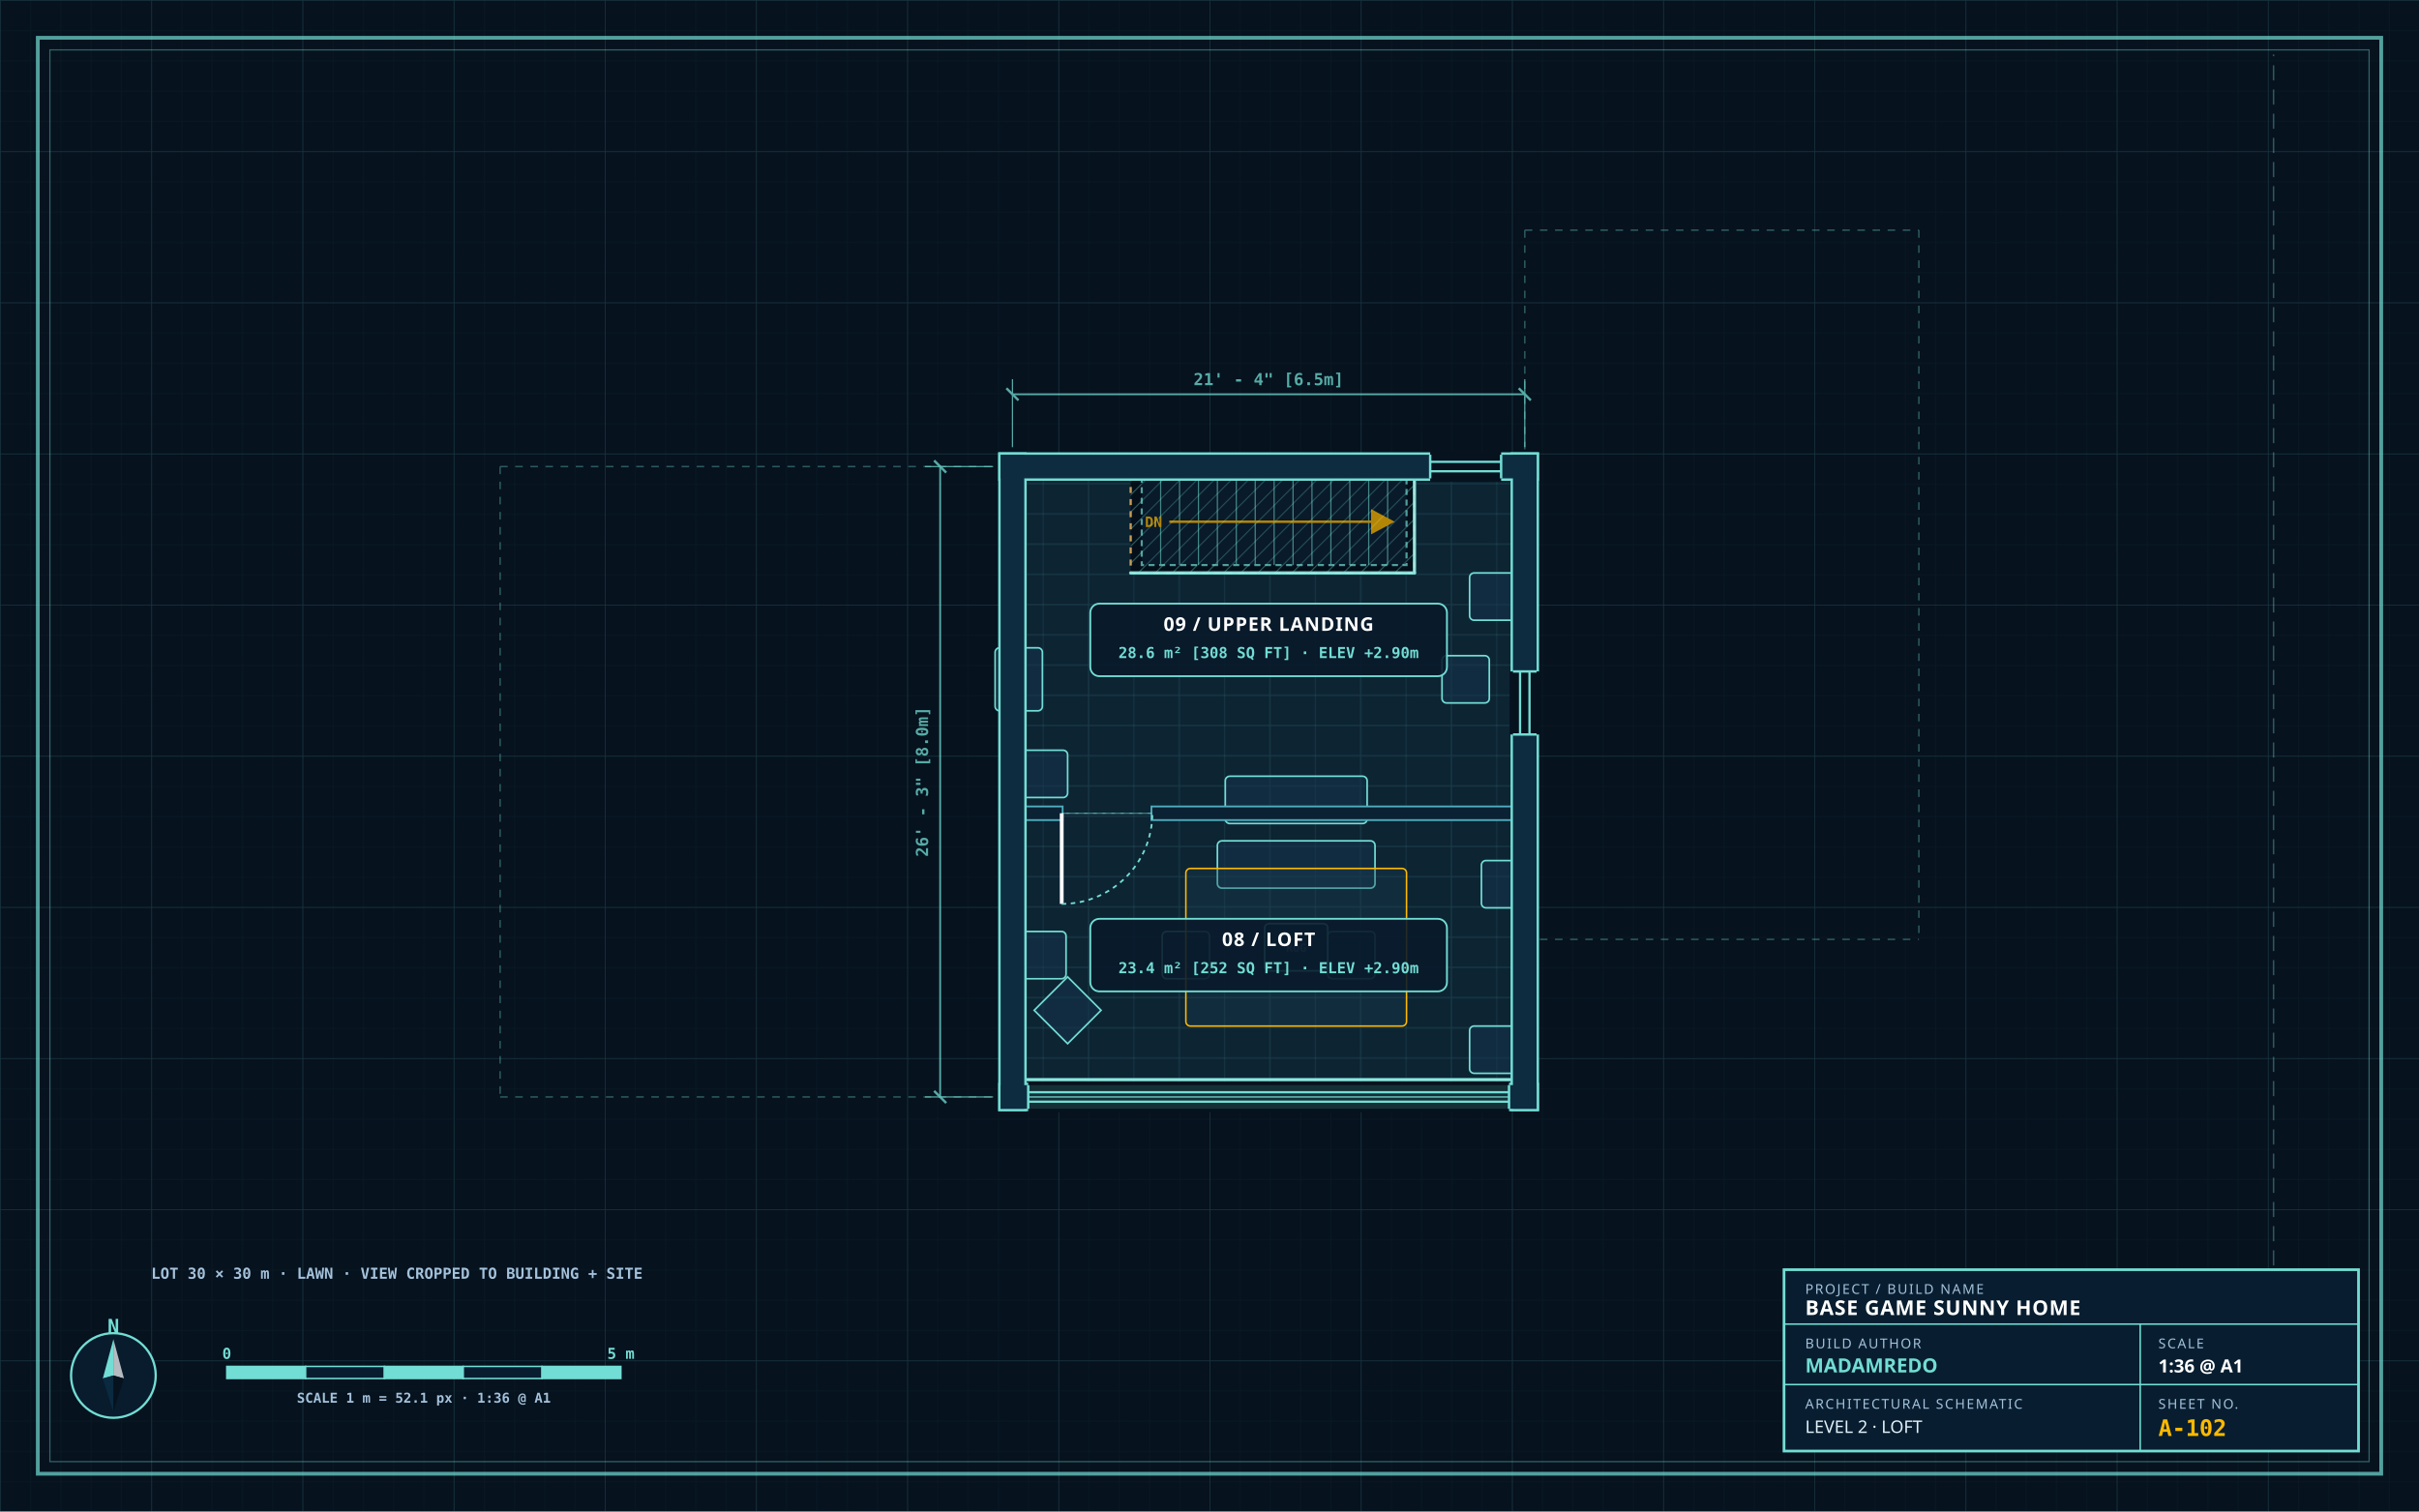
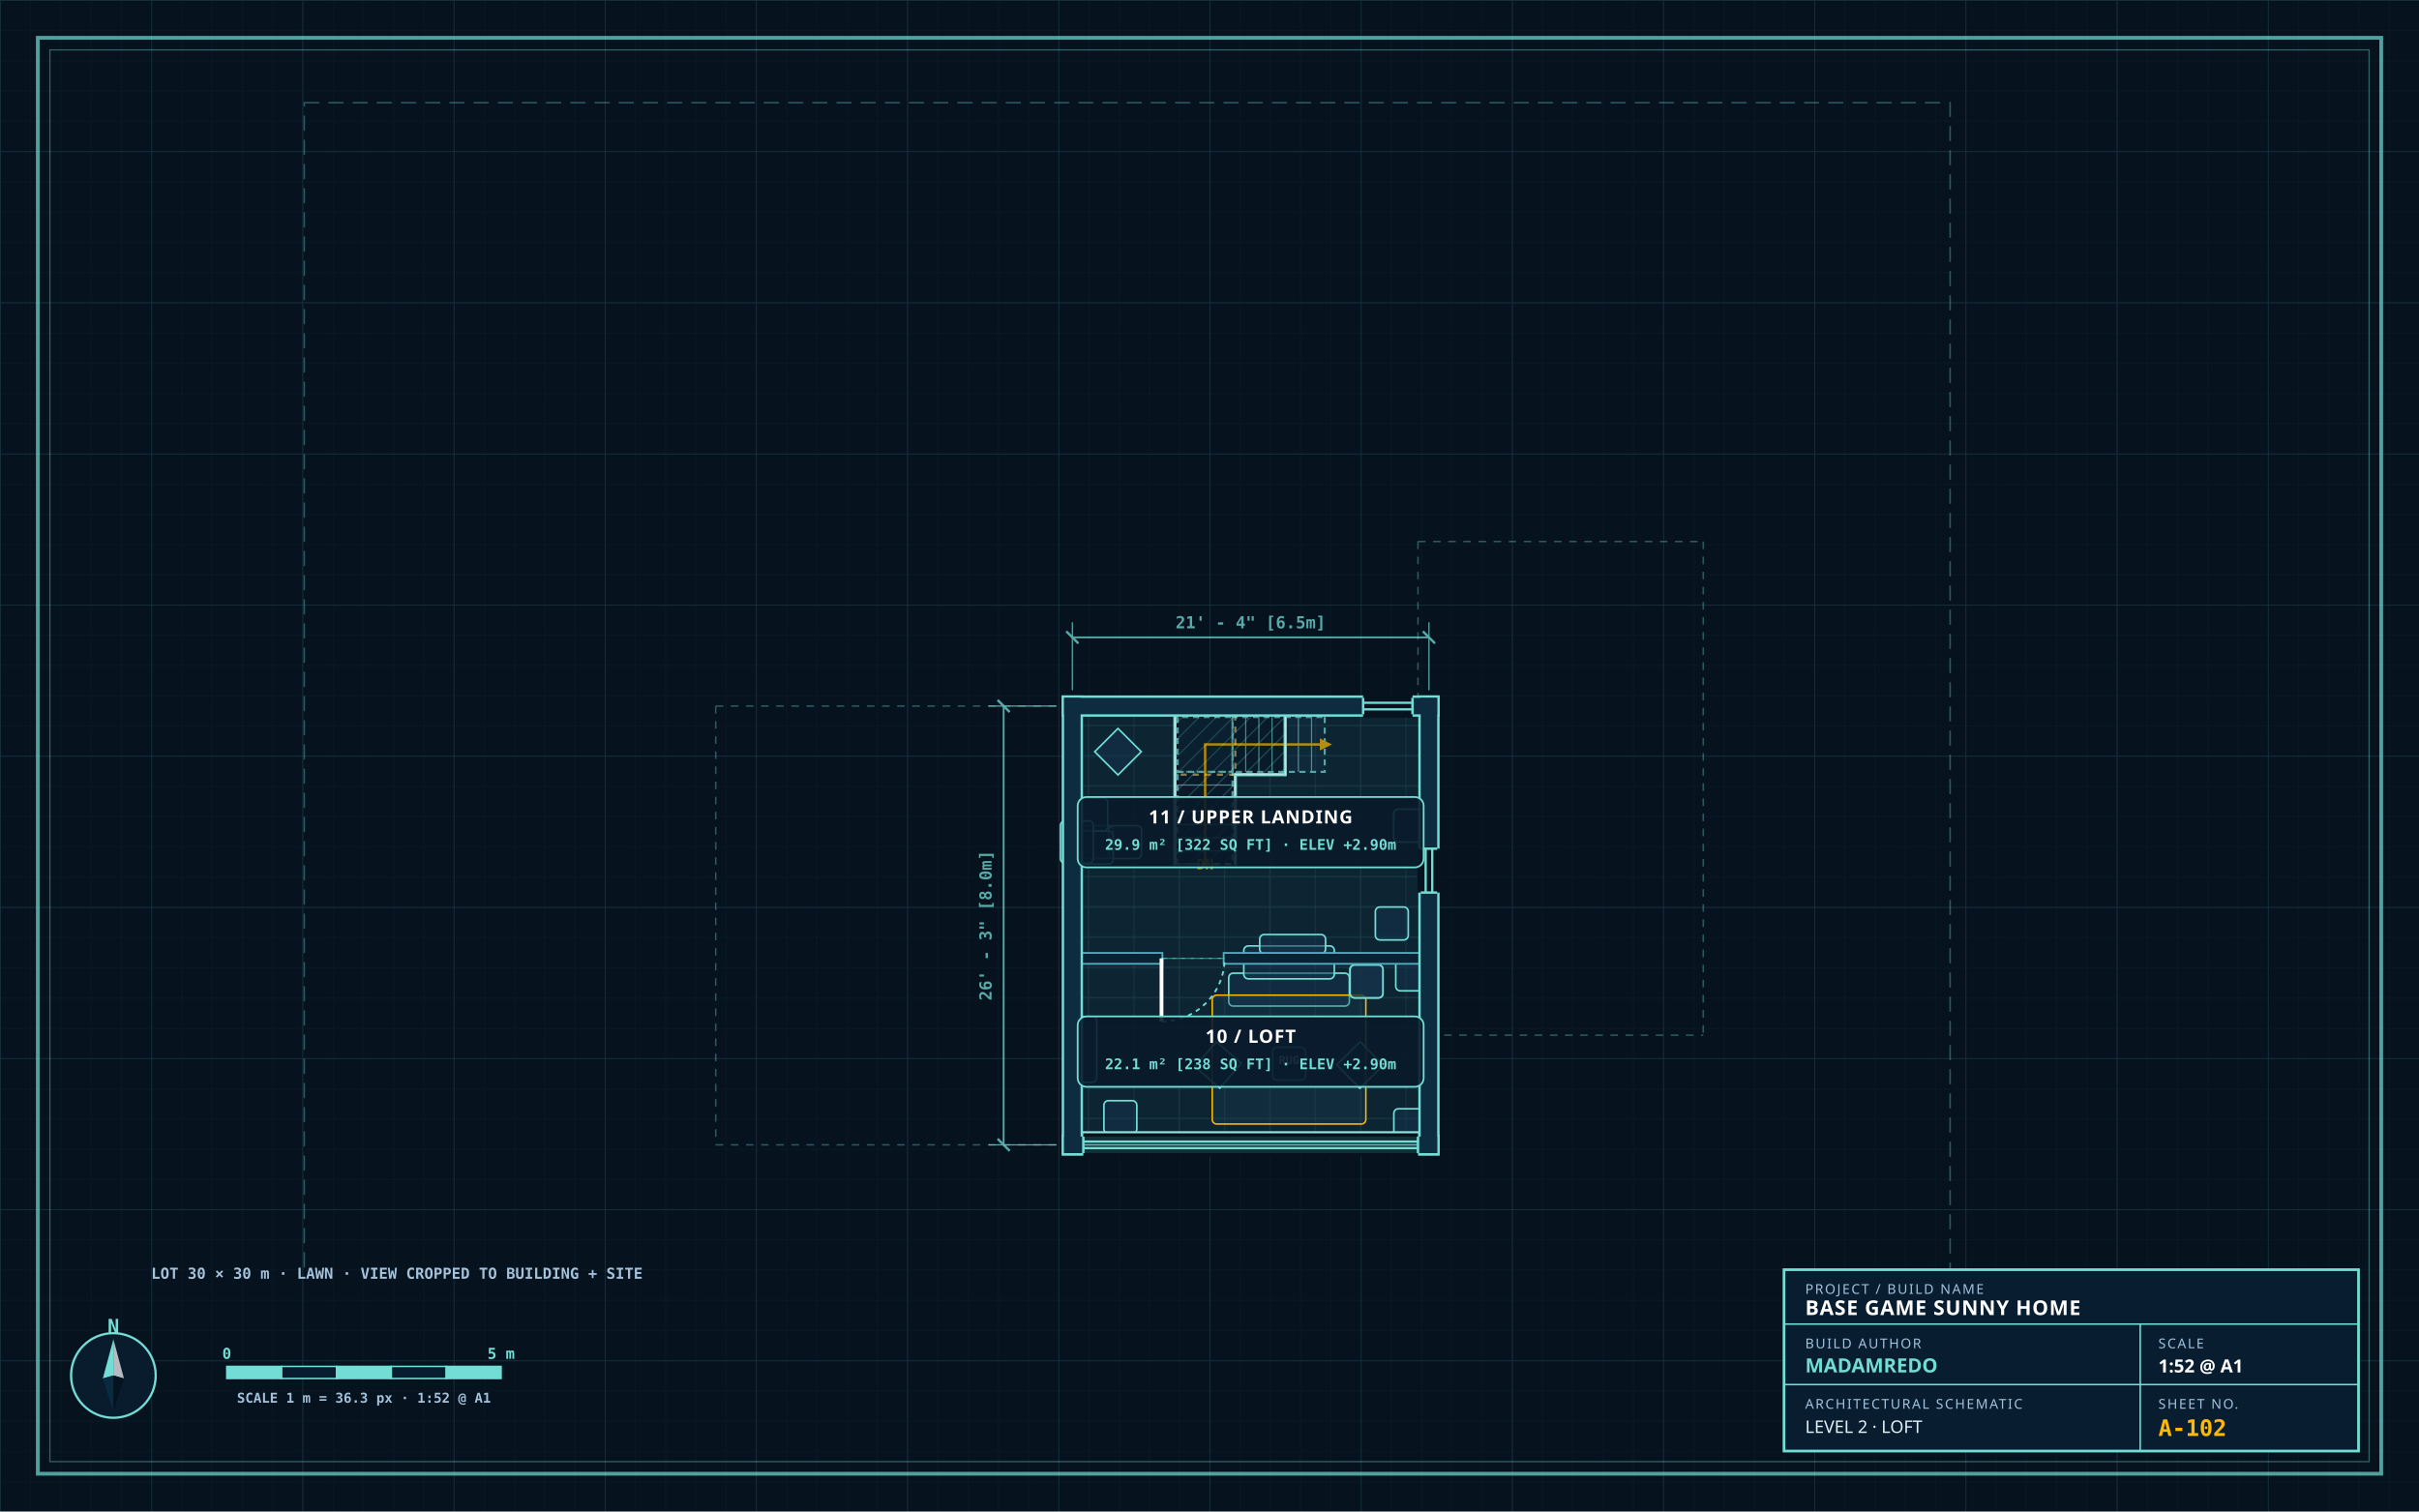
<svg xmlns="http://www.w3.org/2000/svg" viewBox="0 0 1600 1000" width="100%" height="100%" class="cad-floorplan-svg">
  <defs>
    <pattern id="cadGridSmall" width="20" height="20" patternUnits="userSpaceOnUse">
      <path d="M 20 0 L 0 0 0 20" fill="none" stroke="rgba(114, 221, 212, 0.05)" stroke-width="0.75" />
    </pattern>
    <pattern id="cadGridLarge" width="100" height="100" patternUnits="userSpaceOnUse">
      <rect width="100" height="100" fill="url(#cadGridSmall)" />
      <path d="M 100 0 L 0 0 0 100" fill="none" stroke="rgba(114, 221, 212, 0.12)" stroke-width="1.2" />
    </pattern>
    <pattern id="wallHatch" width="8" height="8" patternTransform="rotate(45 0 0)" patternUnits="userSpaceOnUse">
      <line x1="0" y1="0" x2="0" y2="8" stroke="rgba(114, 221, 212, 0.35)" stroke-width="1.5" />
    </pattern>
    <pattern id="woodParquet" width="60" height="20" patternUnits="userSpaceOnUse">
      <rect width="60" height="20" fill="#0d2433" stroke="rgba(114, 221, 212, 0.12)" stroke-width="0.8" />
      <line x1="30" y1="0" x2="30" y2="20" stroke="rgba(114, 221, 212, 0.08)" stroke-width="0.8" />
    </pattern>
    <pattern id="stoneTile" width="30" height="30" patternUnits="userSpaceOnUse">
      <rect width="30" height="30" fill="#0a1e2c" stroke="rgba(255, 255, 255, 0.09)" stroke-width="0.8" />
    </pattern>
    <pattern id="deckBoards" width="12" height="60" patternUnits="userSpaceOnUse">
      <rect width="12" height="60" fill="#0f2a2c" stroke="rgba(200, 157, 85, 0.22)" stroke-width="0.8" />
    </pattern>
    <linearGradient id="poolWater" x1="0%" y1="0%" x2="100%" y2="100%">
      <stop offset="0%" stop-color="#0077b6" stop-opacity="0.85" />
      <stop offset="50%" stop-color="#0096c7" stop-opacity="0.9" />
      <stop offset="100%" stop-color="#00b4d8" stop-opacity="0.95" />
    </linearGradient>
    <pattern id="turfPattern" width="40" height="40" patternUnits="userSpaceOnUse">
      <rect width="40" height="40" fill="#133827" />
      <rect x="0" y="0" width="40" height="20" fill="#194833" opacity="0.6" />
    </pattern>
    <filter id="blueprintGlow" x="-10%" y="-10%" width="120%" height="120%">
      <feDropShadow dx="0" dy="0" stdDeviation="3" flood-color="#72ddd4" flood-opacity="0.4" />
    </filter>
    <clipPath id="planClip">
      <rect x="88.0" y="36.0" width="1424.0" height="806.0" />
    </clipPath>
  </defs>
  <rect width="1600" height="1000" fill="#06121e" />
  <rect width="1600" height="1000" fill="url(#cadGridLarge)" />
  <rect x="25" y="25" width="1550" height="950" fill="none" stroke="#72ddd4" stroke-width="2.5" opacity="0.7" />
  <rect x="33" y="33" width="1534" height="934" fill="none" stroke="#72ddd4" stroke-width="0.8" opacity="0.4" />
-   <rect class="lot" clip-path="url(#planClip)" x="-60.2" y="-264.8" width="1564" height="1564" fill="none" stroke="#72ddd4" stroke-width="1" stroke-dasharray="10,6" opacity="0.35" />
+   <rect class="lot" clip-path="url(#planClip)" x="201.25" y="67.96" width="1088.63" height="1088.63" fill="none" stroke="#72ddd4" stroke-width="1" stroke-dasharray="10,6" opacity="0.35" />
  <text x="100" y="846" fill="#a4c2db" font-family="'Space Grotesk', monospace" font-size="10" font-weight="600" text-anchor="start">LOT 30 × 30 m · LAWN  ·  VIEW CROPPED TO BUILDING + SITE</text>
  <g class="level-below" opacity="0.35">
-     <line x1="1008.53" y1="621.47" x2="1269.2" y2="621.47" stroke="#72ddd4" stroke-width="1" stroke-dasharray="5,5" />
-     <line x1="330.8" y1="725.73" x2="1008.53" y2="725.73" stroke="#72ddd4" stroke-width="1" stroke-dasharray="5,5" />
-     <line x1="1008.53" y1="152.27" x2="1269.2" y2="152.27" stroke="#72ddd4" stroke-width="1" stroke-dasharray="5,5" />
-     <line x1="330.8" y1="308.67" x2="1008.53" y2="308.67" stroke="#72ddd4" stroke-width="1" stroke-dasharray="5,5" />
-     <line x1="1008.53" y1="621.47" x2="1008.53" y2="725.73" stroke="#72ddd4" stroke-width="1" stroke-dasharray="5,5" />
-     <line x1="1269.2" y1="152.27" x2="1269.2" y2="621.47" stroke="#72ddd4" stroke-width="1" stroke-dasharray="5,5" />
-     <line x1="330.8" y1="308.67" x2="330.8" y2="725.73" stroke="#72ddd4" stroke-width="1" stroke-dasharray="5,5" />
-     <line x1="1008.53" y1="152.27" x2="1008.53" y2="308.67" stroke="#72ddd4" stroke-width="1" stroke-dasharray="5,5" />
+     <line x1="945.15" y1="684.85" x2="1126.59" y2="684.85" stroke="#72ddd4" stroke-width="1" stroke-dasharray="5,5" />
+     <line x1="473.41" y1="757.42" x2="945.15" y2="757.42" stroke="#72ddd4" stroke-width="1" stroke-dasharray="5,5" />
+     <line x1="937.89" y1="358.26" x2="1126.59" y2="358.26" stroke="#72ddd4" stroke-width="1" stroke-dasharray="5,5" />
+     <line x1="473.41" y1="467.12" x2="937.89" y2="467.12" stroke="#72ddd4" stroke-width="1" stroke-dasharray="5,5" />
+     <line x1="945.15" y1="684.85" x2="945.15" y2="757.42" stroke="#72ddd4" stroke-width="1" stroke-dasharray="5,5" />
+     <line x1="1126.59" y1="358.26" x2="1126.59" y2="684.85" stroke="#72ddd4" stroke-width="1" stroke-dasharray="5,5" />
+     <line x1="473.41" y1="467.12" x2="473.41" y2="757.42" stroke="#72ddd4" stroke-width="1" stroke-dasharray="5,5" />
+     <line x1="937.89" y1="358.26" x2="937.89" y2="467.12" stroke="#72ddd4" stroke-width="1" stroke-dasharray="5,5" />
  </g>
  <g class="floor">
-     <rect x="669.67" y="308.67" width="338.87" height="417.07" fill="url(#woodParquet)" />
+     <rect x="709.28" y="467.12" width="235.87" height="290.3" fill="url(#woodParquet)" />
+   </g>
+   <g class="room-floors">
+     <rect class="room-floor room-floor-white-oak" x="709.28" y="634.05" width="235.87" height="123.38" fill="url(#woodParquet)" />
+     <rect class="room-floor room-floor-white-oak" x="709.28" y="467.12" width="235.87" height="166.92" fill="url(#woodParquet)" />
  </g>
  <g class="void">
-     <rect x="747.87" y="311.27" width="187.68" height="67.77" fill="#040f1a" />
-     <rect x="747.87" y="311.27" width="187.68" height="67.77" fill="url(#wallHatch)" stroke="#c89d55" stroke-dasharray="4,4" stroke-width="1.5" />
+     <rect x="815.24" y="472.57" width="34.84" height="39.92" fill="#040f1a" />
+     <rect x="815.24" y="472.57" width="34.84" height="39.92" fill="url(#wallHatch)" stroke="#c89d55" stroke-dasharray="4,4" stroke-width="1.5" />
+   </g>
+   <g class="void">
+     <rect x="777.14" y="510.67" width="39.92" height="60.96" fill="#040f1a" />
+     <rect x="777.14" y="510.67" width="39.92" height="60.96" fill="url(#wallHatch)" stroke="#c89d55" stroke-dasharray="4,4" stroke-width="1.5" />
+   </g>
+   <g class="void">
+     <rect x="777.14" y="472.57" width="39.92" height="39.92" fill="#040f1a" />
+     <rect x="777.14" y="472.57" width="39.92" height="39.92" fill="url(#wallHatch)" stroke="#c89d55" stroke-dasharray="4,4" stroke-width="1.5" />
  </g>
  <g class="rooms">
-     <rect x="669.67" y="538.05" width="338.87" height="187.68" fill="none" stroke="#72ddd4" stroke-width="0.6" stroke-dasharray="2,4" opacity="0.35" />
-     <rect x="669.67" y="308.67" width="338.87" height="229.39" fill="none" stroke="#72ddd4" stroke-width="0.6" stroke-dasharray="2,4" opacity="0.35" />
+     <rect x="709.28" y="634.05" width="235.87" height="123.38" fill="none" stroke="#72ddd4" stroke-width="0.6" stroke-dasharray="2,4" opacity="0.35" />
+     <rect x="709.28" y="467.12" width="235.87" height="166.92" fill="none" stroke="#72ddd4" stroke-width="0.6" stroke-dasharray="2,4" opacity="0.35" />
  </g>
  <g class="furniture">
-     <g class="item item-ceiling-light">
-       <rect class="item" x="768.72" y="616.25" width="31.28" height="31.28" rx="3" fill="rgba(20, 52, 77, 0.55)" stroke="#72ddd4" stroke-width="1.1" />
-     </g>
-     <g class="item item-ceiling-light">
-       <rect class="item" x="878.2" y="616.25" width="31.28" height="31.28" rx="3" fill="rgba(20, 52, 77, 0.55)" stroke="#72ddd4" stroke-width="1.1" />
+     <g class="item item-tuxedo-sofa">
+       <rect class="item" x="812.7" y="643.84" width="79.83" height="21.77" rx="3" fill="rgba(20, 52, 77, 0.55)" stroke="#72ddd4" stroke-width="1.1" />
+     </g>
+     <g class="item item-round-coffee-table">
+       <rect class="item" x="841.73" y="692.83" width="21.77" height="21.77" rx="3" fill="rgba(20, 52, 77, 0.55)" stroke="#72ddd4" stroke-width="1.1" />
+     </g>
+     <g class="item item-area-rug">
+       <rect class="item" x="801.81" y="658.36" width="101.61" height="85.28" rx="3" fill="rgba(27, 61, 82, 0.35)" stroke="#ffb900" stroke-width="1.0" />
+       <text x="852.62" y="704" fill="#a4c2db" font-family="'Space Grotesk', monospace" font-size="7.5" font-weight="700" text-anchor="middle">RUG</text>
+     </g>
+     <g class="item item-slipper-chair">
+       <polygon class="item" points="790.34,705.69 804.6,689.23 821.05,703.49 806.8,719.95" fill="rgba(20, 52, 77, 0.55)" stroke="#72ddd4" stroke-width="1.1" />
+     </g>
+     <g class="item item-slipper-chair">
+       <polygon class="item" points="899.71,689.23 914.97,704.76 899.44,720.02 884.18,704.49" fill="rgba(20, 52, 77, 0.55)" stroke="#72ddd4" stroke-width="1.1" />
+     </g>
+     <g class="item item-side-table">
+       <rect class="item" x="892.9" y="638.4" width="21.77" height="21.77" rx="3" fill="rgba(20, 52, 77, 0.55)" stroke="#72ddd4" stroke-width="1.1" />
+     </g>
+     <g class="item item-tripod-table-lamp">
+       <rect class="item" x="893.01" y="638.4" width="21.77" height="21.77" rx="3" fill="rgba(20, 52, 77, 0.55)" stroke="#72ddd4" stroke-width="1.1" />
+     </g>
+     <g class="item item-gallery-wall">
+       <rect class="item" x="822.68" y="625.81" width="59.87" height="21.77" rx="3" fill="rgba(20, 52, 77, 0.55)" stroke="#72ddd4" stroke-width="1.1" />
+     </g>
+     <g class="item item-bookshelf">
+       <rect class="item" x="712.73" y="672.51" width="12.7" height="43.55" rx="3" fill="rgba(20, 52, 77, 0.55)" stroke="#72ddd4" stroke-width="1.1" />
+     </g>
+     <g class="item item-arc-floor-lamp">
+       <rect class="item" x="730.15" y="728.18" width="21.77" height="21.77" rx="3" fill="rgba(20, 52, 77, 0.55)" stroke="#72ddd4" stroke-width="1.1" />
+     </g>
+     <g class="item item-plant-stand">
+       <rect class="item" x="923.2" y="633.76" width="21.77" height="21.77" rx="3" fill="rgba(20, 52, 77, 0.55)" stroke="#72ddd4" stroke-width="1.1" />
+     </g>
+     <g class="item item-rubber-plant">
+       <rect class="item" x="921.93" y="733.55" width="21.77" height="21.77" rx="3" fill="rgba(20, 52, 77, 0.55)" stroke="#72ddd4" stroke-width="1.1" />
+     </g>
+     <g class="item item-standing-desk">
+       <rect class="item" x="714.54" y="546.23" width="21.77" height="21.77" rx="3" fill="rgba(20, 52, 77, 0.55)" stroke="#72ddd4" stroke-width="1.1" />
+     </g>
+     <g class="item item-bentwood-chair">
+       <rect class="item" x="733.27" y="546.23" width="21.77" height="21.77" rx="3" fill="rgba(20, 52, 77, 0.55)" stroke="#72ddd4" stroke-width="1.1" />
+     </g>
+     <g class="item item-tripod-table-lamp">
+       <rect class="item" x="710.91" y="528.01" width="21.77" height="21.77" rx="3" fill="rgba(20, 52, 77, 0.55)" stroke="#72ddd4" stroke-width="1.1" />
+     </g>
+     <g class="item item-terrarium">
+       <rect class="item" x="714.54" y="549.86" width="21.77" height="21.77" rx="3" fill="rgba(20, 52, 77, 0.55)" stroke="#72ddd4" stroke-width="1.1" />
+     </g>
+     <g class="item item-wall-art">
+       <rect class="item" x="701.41" y="543.15" width="21.77" height="27.94" rx="3" fill="rgba(20, 52, 77, 0.55)" stroke="#72ddd4" stroke-width="1.1" />
    </g>
    <g class="item item-ladder-shelf">
-       <rect class="item" x="979.86" y="569.33" width="31.28" height="31.28" rx="3" fill="rgba(20, 52, 77, 0.55)" stroke="#72ddd4" stroke-width="1.1" />
-     </g>
-     <g class="item item-loveseat">
-       <rect class="item" x="805.21" y="556.3" width="104.27" height="31.28" rx="3" fill="rgba(20, 52, 77, 0.55)" stroke="#72ddd4" stroke-width="1.1" />
-     </g>
-     <g class="item item-area-rug">
-       <rect class="item" x="784.36" y="574.55" width="145.97" height="104.27" rx="3" fill="rgba(27, 61, 82, 0.35)" stroke="#ffb900" stroke-width="1.0" />
-       <text x="857.35" y="629.68" fill="#a4c2db" font-family="'Space Grotesk', monospace" font-size="7.5" font-weight="700" text-anchor="middle">RUG</text>
-     </g>
-     <g class="item item-side-table">
-       <rect class="item" x="836.49" y="611.04" width="41.71" height="31.28" rx="3" fill="rgba(20, 52, 77, 0.55)" stroke="#72ddd4" stroke-width="1.1" />
-     </g>
-     <g class="item item-wingback-armchair">
-       <polygon class="item" points="706.16,690.5 684.04,668.39 706.16,646.27 728.28,668.39" fill="rgba(20, 52, 77, 0.55)" stroke="#72ddd4" stroke-width="1.1" />
-     </g>
-     <g class="item item-floor-lamp">
-       <rect class="item" x="673.84" y="616.25" width="31.28" height="31.28" rx="3" fill="rgba(20, 52, 77, 0.55)" stroke="#72ddd4" stroke-width="1.1" />
-     </g>
-     <g class="item item-pampas-vase">
-       <rect class="item" x="972.04" y="678.81" width="31.28" height="31.28" rx="3" fill="rgba(20, 52, 77, 0.55)" stroke="#72ddd4" stroke-width="1.1" />
-     </g>
-     <g class="item item-low-bookshelf">
-       <rect class="item" x="810.43" y="513.55" width="93.84" height="31.28" rx="3" fill="rgba(20, 52, 77, 0.55)" stroke="#72ddd4" stroke-width="1.1" />
-     </g>
-     <g class="item item-chaise-lounge">
-       <rect class="item" x="953.79" y="433.79" width="31.28" height="31.28" rx="3" fill="rgba(20, 52, 77, 0.55)" stroke="#72ddd4" stroke-width="1.1" />
-     </g>
-     <g class="item item-floor-lamp">
-       <rect class="item" x="972.04" y="379.05" width="31.28" height="31.28" rx="3" fill="rgba(20, 52, 77, 0.55)" stroke="#72ddd4" stroke-width="1.1" />
-     </g>
-     <g class="item item-wall-art">
-       <rect class="item" x="658.2" y="428.57" width="31.28" height="41.71" rx="3" fill="rgba(20, 52, 77, 0.55)" stroke="#72ddd4" stroke-width="1.1" />
-     </g>
-     <g class="item item-snake-plant">
-       <rect class="item" x="674.88" y="496.35" width="31.28" height="31.28" rx="3" fill="rgba(20, 52, 77, 0.55)" stroke="#72ddd4" stroke-width="1.1" />
-     </g>
-   </g>
-   <g class="stairs stairs-timber stairs-dn" opacity="0.7">
-     <polygon points="930.33,316.49 930.33,373.83 755.17,373.83 755.17,316.49" fill="rgba(20, 52, 77, 0.45)" stroke="#72ddd4" stroke-width="1.4" stroke-dasharray="4,3" />
-     <line x1="917.82" y1="316.49" x2="917.82" y2="373.83" stroke="#72ddd4" stroke-width="0.8" opacity="0.8" />
-     <line x1="905.31" y1="316.49" x2="905.31" y2="373.83" stroke="#72ddd4" stroke-width="0.8" opacity="0.8" />
-     <line x1="892.8" y1="316.49" x2="892.8" y2="373.83" stroke="#72ddd4" stroke-width="0.8" opacity="0.8" />
-     <line x1="880.29" y1="316.49" x2="880.29" y2="373.83" stroke="#72ddd4" stroke-width="0.8" opacity="0.8" />
-     <line x1="867.77" y1="316.49" x2="867.77" y2="373.83" stroke="#72ddd4" stroke-width="0.8" opacity="0.8" />
-     <line x1="855.26" y1="316.49" x2="855.26" y2="373.83" stroke="#72ddd4" stroke-width="0.8" opacity="0.8" />
-     <line x1="842.75" y1="316.49" x2="842.75" y2="373.83" stroke="#72ddd4" stroke-width="0.8" opacity="0.8" />
-     <line x1="830.24" y1="316.49" x2="830.24" y2="373.83" stroke="#72ddd4" stroke-width="0.8" opacity="0.8" />
-     <line x1="817.73" y1="316.49" x2="817.73" y2="373.83" stroke="#72ddd4" stroke-width="0.8" opacity="0.8" />
-     <line x1="805.21" y1="316.49" x2="805.21" y2="373.83" stroke="#72ddd4" stroke-width="0.8" opacity="0.8" />
-     <line x1="792.7" y1="316.49" x2="792.7" y2="373.83" stroke="#72ddd4" stroke-width="0.8" opacity="0.8" />
-     <line x1="780.19" y1="316.49" x2="780.19" y2="373.83" stroke="#72ddd4" stroke-width="0.8" opacity="0.8" />
-     <line x1="767.68" y1="316.49" x2="767.68" y2="373.83" stroke="#72ddd4" stroke-width="0.8" opacity="0.8" />
-     <line x1="773.41" y1="345.16" x2="906.87" y2="345.16" stroke="#ffb900" stroke-width="1.6" />
-     <polygon points="922.51,345.16 906.87,336.82 906.87,353.5" fill="#ffb900" />
-     <text x="762.99" y="348.66" fill="#ffb900" font-family="'Space Grotesk', monospace" font-size="9.5" font-weight="800" text-anchor="middle">DN</text>
-   </g>
-   <line x1="747.87" y1="379.05" x2="935.55" y2="379.05" stroke="#72ddd4" stroke-width="2.2" stroke-linecap="round" opacity="0.95" />
-   <line x1="747.87" y1="379.05" x2="935.55" y2="379.05" stroke="#ffffff" stroke-width="0.6" stroke-linecap="round" opacity="0.6" />
-   <line x1="935.55" y1="379.05" x2="935.55" y2="311.27" stroke="#72ddd4" stroke-width="2.2" stroke-linecap="round" opacity="0.95" />
-   <line x1="935.55" y1="379.05" x2="935.55" y2="311.27" stroke="#ffffff" stroke-width="0.6" stroke-linecap="round" opacity="0.6" />
-   <line x1="677.49" y1="714.26" x2="1000.71" y2="714.26" stroke="#72ddd4" stroke-width="2.2" stroke-linecap="round" opacity="0.95" />
-   <line x1="677.49" y1="714.26" x2="1000.71" y2="714.26" stroke="#ffffff" stroke-width="0.6" stroke-linecap="round" opacity="0.6" />
+       <rect class="item" x="921.82" y="535.34" width="21.77" height="21.77" rx="3" fill="rgba(20, 52, 77, 0.55)" stroke="#72ddd4" stroke-width="1.1" />
+     </g>
+     <g class="item item-lounge-chair">
+       <polygon class="item" points="724.08,497.31 739.47,481.92 754.87,497.31 739.47,512.71" fill="rgba(20, 52, 77, 0.55)" stroke="#72ddd4" stroke-width="1.1" />
+     </g>
+     <g class="item item-bookshelf">
+       <rect class="item" x="833.2" y="618.26" width="43.55" height="12.7" rx="3" fill="rgba(20, 52, 77, 0.55)" stroke="#72ddd4" stroke-width="1.1" />
+     </g>
+     <g class="item item-ficus-tree">
+       <rect class="item" x="909.7" y="600.08" width="21.77" height="21.77" rx="3" fill="rgba(20, 52, 77, 0.55)" stroke="#72ddd4" stroke-width="1.1" />
+     </g>
+   </g>
+   <g class="stairs stairs-L stairs-dn stairs-L" opacity="0.7">
+     <polygon class="stair-landing" points="815.24,474.38 815.24,510.67 778.95,510.67 778.95,474.38" fill="rgba(20, 52, 77, 0.6)" stroke="#72ddd4" stroke-width="1.4" stroke-dasharray="4,3" />
+     <polygon points="876.2,474.38 876.2,510.67 815.24,510.67 815.24,474.38" fill="rgba(20, 52, 77, 0.45)" stroke="#72ddd4" stroke-width="1.4" stroke-dasharray="4,3" />
+     <line x1="867.5" y1="474.38" x2="867.5" y2="510.67" stroke="#72ddd4" stroke-width="0.8" opacity="0.8" />
+     <line x1="858.79" y1="474.38" x2="858.79" y2="510.67" stroke="#72ddd4" stroke-width="0.8" opacity="0.8" />
+     <line x1="850.08" y1="474.38" x2="850.08" y2="510.67" stroke="#72ddd4" stroke-width="0.8" opacity="0.8" />
+     <line x1="841.37" y1="474.38" x2="841.37" y2="510.67" stroke="#72ddd4" stroke-width="0.8" opacity="0.8" />
+     <line x1="832.66" y1="474.38" x2="832.66" y2="510.67" stroke="#72ddd4" stroke-width="0.8" opacity="0.8" />
+     <line x1="823.95" y1="474.38" x2="823.95" y2="510.67" stroke="#72ddd4" stroke-width="0.8" opacity="0.8" />
+     <polygon points="778.95,510.67 815.24,510.67 815.24,571.63 778.95,571.63" fill="rgba(20, 52, 77, 0.45)" stroke="#72ddd4" stroke-width="1.4" stroke-dasharray="4,3" />
+     <line x1="778.95" y1="519.38" x2="815.24" y2="519.38" stroke="#72ddd4" stroke-width="0.8" opacity="0.8" />
+     <line x1="778.95" y1="528.09" x2="815.24" y2="528.09" stroke="#72ddd4" stroke-width="0.8" opacity="0.8" />
+     <line x1="778.95" y1="536.8" x2="815.24" y2="536.8" stroke="#72ddd4" stroke-width="0.8" opacity="0.8" />
+     <line x1="778.95" y1="545.5" x2="815.24" y2="545.5" stroke="#72ddd4" stroke-width="0.8" opacity="0.8" />
+     <line x1="778.95" y1="554.21" x2="815.24" y2="554.21" stroke="#72ddd4" stroke-width="0.8" opacity="0.8" />
+     <line x1="778.95" y1="562.92" x2="815.24" y2="562.92" stroke="#72ddd4" stroke-width="0.8" opacity="0.8" />
+     <polyline points="797.1,571.63 797.1,510.67 797.1,492.52 815.24,492.52 876.2,492.52" fill="none" stroke="#ffb900" stroke-width="1.6" />
+     <polygon points="881,492.52 873,488.52 873,496.52" fill="#ffb900" />
+     <text x="797.1" y="575.13" fill="#ffb900" font-family="'Space Grotesk', monospace" font-size="9.5" font-weight="800" text-anchor="middle">DN</text>
+   </g>
+   <line x1="714.72" y1="749.44" x2="939.71" y2="749.44" stroke="#72ddd4" stroke-width="2.2" stroke-linecap="round" opacity="0.95" />
+   <line x1="714.72" y1="749.44" x2="939.71" y2="749.44" stroke="#ffffff" stroke-width="0.6" stroke-linecap="round" opacity="0.6" />
+   <line x1="777.14" y1="472.57" x2="777.14" y2="571.63" stroke="#72ddd4" stroke-width="2.2" stroke-linecap="round" opacity="0.95" />
+   <line x1="777.14" y1="472.57" x2="777.14" y2="571.63" stroke="#ffffff" stroke-width="0.6" stroke-linecap="round" opacity="0.6" />
+   <line x1="817.06" y1="571.63" x2="817.06" y2="512.48" stroke="#72ddd4" stroke-width="2.2" stroke-linecap="round" opacity="0.95" />
+   <line x1="817.06" y1="571.63" x2="817.06" y2="512.48" stroke="#ffffff" stroke-width="0.6" stroke-linecap="round" opacity="0.6" />
+   <line x1="817.06" y1="512.48" x2="850.08" y2="512.48" stroke="#72ddd4" stroke-width="2.2" stroke-linecap="round" opacity="0.95" />
+   <line x1="817.06" y1="512.48" x2="850.08" y2="512.48" stroke="#ffffff" stroke-width="0.6" stroke-linecap="round" opacity="0.6" />
+   <line x1="850.08" y1="512.48" x2="850.08" y2="472.57" stroke="#72ddd4" stroke-width="2.2" stroke-linecap="round" opacity="0.95" />
+   <line x1="850.08" y1="512.48" x2="850.08" y2="472.57" stroke="#ffffff" stroke-width="0.6" stroke-linecap="round" opacity="0.6" />
  <g class="walls-int">
-     <line x1="669.67" y1="538.05" x2="698.34" y2="538.05" stroke="#4facbe" stroke-width="10.22" stroke-linecap="square" />
-     <line x1="766.11" y1="538.05" x2="1008.53" y2="538.05" stroke="#4facbe" stroke-width="10.22" stroke-linecap="square" />
-     <line x1="669.67" y1="538.05" x2="698.34" y2="538.05" stroke="#0a2233" stroke-width="7.82" stroke-linecap="square" />
-     <line x1="766.11" y1="538.05" x2="1008.53" y2="538.05" stroke="#0a2233" stroke-width="7.82" stroke-linecap="square" />
-   </g>
-   <line x1="702.25" y1="538.05" x2="762.2" y2="538.05" stroke="#72ddd4" stroke-width="0.8" opacity="0.5" />
-   <line x1="702.25" y1="538.05" x2="702.25" y2="598.01" stroke="#ffffff" stroke-width="2.5" />
-   <path d="M 702.25 598.01 A 59.95 59.95 0 0 0 762.2 538.05" fill="none" stroke="#72ddd4" stroke-dasharray="3,3" stroke-width="1.2" />
+     <line x1="709.28" y1="634.05" x2="765.25" y2="634.05" stroke="#4facbe" stroke-width="8.4" stroke-linecap="square" />
+     <line x1="812.98" y1="634.05" x2="945.15" y2="634.05" stroke="#4facbe" stroke-width="8.4" stroke-linecap="square" />
+     <line x1="709.28" y1="634.05" x2="765.25" y2="634.05" stroke="#0a2233" stroke-width="6" stroke-linecap="square" />
+     <line x1="812.98" y1="634.05" x2="945.15" y2="634.05" stroke="#0a2233" stroke-width="6" stroke-linecap="square" />
+   </g>
+   <line x1="768.25" y1="634.05" x2="809.98" y2="634.05" stroke="#72ddd4" stroke-width="0.8" opacity="0.5" />
+   <line x1="768.25" y1="634.05" x2="768.25" y2="675.78" stroke="#ffffff" stroke-width="2.5" />
+   <path d="M 768.25 675.78 A 41.73 41.73 0 0 0 809.98 634.05" fill="none" stroke="#72ddd4" stroke-dasharray="3,3" stroke-width="1.2" />
  <g class="walls-ext">
-     <line x1="669.67" y1="725.73" x2="1008.53" y2="725.73" stroke="#72ddd4" stroke-width="18.84" stroke-linecap="square" />
-     <line x1="669.67" y1="308.67" x2="1008.53" y2="308.67" stroke="#72ddd4" stroke-width="18.84" stroke-linecap="square" />
-     <line x1="1008.53" y1="308.67" x2="1008.53" y2="725.73" stroke="#72ddd4" stroke-width="18.84" stroke-linecap="square" />
-     <line x1="669.67" y1="308.67" x2="669.67" y2="725.73" stroke="#72ddd4" stroke-width="18.84" stroke-linecap="square" />
-     <line x1="669.67" y1="725.73" x2="1008.53" y2="725.73" stroke="#0e2c40" stroke-width="15.64" stroke-linecap="square" />
-     <line x1="669.67" y1="308.67" x2="1008.53" y2="308.67" stroke="#0e2c40" stroke-width="15.64" stroke-linecap="square" />
-     <line x1="1008.53" y1="308.67" x2="1008.53" y2="725.73" stroke="#0e2c40" stroke-width="15.64" stroke-linecap="square" />
-     <line x1="669.67" y1="308.67" x2="669.67" y2="725.73" stroke="#0e2c40" stroke-width="15.64" stroke-linecap="square" />
+     <line x1="709.28" y1="757.42" x2="945.15" y2="757.42" stroke="#72ddd4" stroke-width="14.09" stroke-linecap="square" />
+     <line x1="709.28" y1="467.12" x2="945.15" y2="467.12" stroke="#72ddd4" stroke-width="14.09" stroke-linecap="square" />
+     <line x1="945.15" y1="467.12" x2="945.15" y2="757.42" stroke="#72ddd4" stroke-width="14.09" stroke-linecap="square" />
+     <line x1="709.28" y1="467.12" x2="709.28" y2="757.42" stroke="#72ddd4" stroke-width="14.09" stroke-linecap="square" />
+     <line x1="709.28" y1="757.42" x2="945.15" y2="757.42" stroke="#0e2c40" stroke-width="10.89" stroke-linecap="square" />
+     <line x1="709.28" y1="467.12" x2="945.15" y2="467.12" stroke="#0e2c40" stroke-width="10.89" stroke-linecap="square" />
+     <line x1="945.15" y1="467.12" x2="945.15" y2="757.42" stroke="#0e2c40" stroke-width="10.89" stroke-linecap="square" />
+     <line x1="709.28" y1="467.12" x2="709.28" y2="757.42" stroke="#0e2c40" stroke-width="10.89" stroke-linecap="square" />
  </g>
  <g class="opening opening-glass" data-side="S" data-at="2.25">
-     <polygon points="680.09,735.75 998.11,735.75 998.11,715.71 680.09,715.71" fill="#06121e" stroke="none" />
-     <polygon points="680.09,733.55 998.11,733.55 998.11,717.91 680.09,717.91" fill="rgba(114, 221, 212, 0.14)" stroke="none" />
-     <line x1="680.09" y1="725.73" x2="998.11" y2="725.73" stroke="#72ddd4" stroke-width="1" opacity="0.8" />
-     <line x1="680.09" y1="728.86" x2="998.11" y2="728.86" stroke="#72ddd4" stroke-width="1.5" />
-     <line x1="680.09" y1="722.61" x2="998.11" y2="722.61" stroke="#72ddd4" stroke-width="1.5" />
-     <line x1="680.09" y1="733.55" x2="680.09" y2="717.91" stroke="#72ddd4" stroke-width="1.6" />
-     <line x1="998.11" y1="733.55" x2="998.11" y2="717.91" stroke="#72ddd4" stroke-width="1.6" />
+     <polygon points="716.54,765.07 937.89,765.07 937.89,749.78 716.54,749.78" fill="#06121e" stroke="none" />
+     <polygon points="716.54,762.87 937.89,762.87 937.89,751.98 716.54,751.98" fill="rgba(114, 221, 212, 0.14)" stroke="none" />
+     <line x1="716.54" y1="757.42" x2="937.89" y2="757.42" stroke="#72ddd4" stroke-width="1" opacity="0.8" />
+     <line x1="716.54" y1="759.6" x2="937.89" y2="759.6" stroke="#72ddd4" stroke-width="1.5" />
+     <line x1="716.54" y1="755.25" x2="937.89" y2="755.25" stroke="#72ddd4" stroke-width="1.5" />
+     <line x1="716.54" y1="762.87" x2="716.54" y2="751.98" stroke="#72ddd4" stroke-width="1.6" />
+     <line x1="937.89" y1="762.87" x2="937.89" y2="751.98" stroke="#72ddd4" stroke-width="1.6" />
  </g>
  <g class="opening opening-window" data-side="E" data-at="-1">
-     <polygon points="1018.55,444.21 1018.55,485.92 998.51,485.92 998.51,444.21" fill="#06121e" stroke="none" />
-     <line x1="1011.66" y1="444.21" x2="1011.66" y2="485.92" stroke="#72ddd4" stroke-width="1.5" />
-     <line x1="1005.41" y1="444.21" x2="1005.41" y2="485.92" stroke="#72ddd4" stroke-width="1.5" />
-     <line x1="1016.35" y1="444.21" x2="1000.71" y2="444.21" stroke="#72ddd4" stroke-width="1.6" />
-     <line x1="1016.35" y1="485.92" x2="1000.71" y2="485.92" stroke="#72ddd4" stroke-width="1.6" />
+     <polygon points="952.79,561.47 952.79,590.5 937.51,590.5 937.51,561.47" fill="#06121e" stroke="none" />
+     <line x1="947.33" y1="561.47" x2="947.33" y2="590.5" stroke="#72ddd4" stroke-width="1.5" />
+     <line x1="942.97" y1="561.47" x2="942.97" y2="590.5" stroke="#72ddd4" stroke-width="1.5" />
+     <line x1="950.59" y1="561.47" x2="939.71" y2="561.47" stroke="#72ddd4" stroke-width="1.6" />
+     <line x1="950.59" y1="590.5" x2="939.71" y2="590.5" stroke="#72ddd4" stroke-width="1.6" />
  </g>
  <g class="opening opening-window" data-side="N" data-at="4.75">
-     <polygon points="945.97,298.65 992.89,298.65 992.89,318.69 945.97,318.69" fill="#06121e" stroke="none" />
-     <line x1="945.97" y1="305.54" x2="992.89" y2="305.54" stroke="#72ddd4" stroke-width="1.5" />
-     <line x1="945.97" y1="311.79" x2="992.89" y2="311.79" stroke="#72ddd4" stroke-width="1.5" />
-     <line x1="945.97" y1="300.85" x2="945.97" y2="316.49" stroke="#72ddd4" stroke-width="1.6" />
-     <line x1="992.89" y1="300.85" x2="992.89" y2="316.49" stroke="#72ddd4" stroke-width="1.6" />
-   </g>
-   <g class="room-tag-group" transform="translate(839.1, 631.89) scale(1)">
+     <polygon points="901.61,459.48 934.26,459.48 934.26,474.77 901.61,474.77" fill="#06121e" stroke="none" />
+     <line x1="901.61" y1="464.95" x2="934.26" y2="464.95" stroke="#72ddd4" stroke-width="1.5" />
+     <line x1="901.61" y1="469.3" x2="934.26" y2="469.3" stroke="#72ddd4" stroke-width="1.5" />
+     <line x1="901.61" y1="461.68" x2="901.61" y2="472.57" stroke="#72ddd4" stroke-width="1.6" />
+     <line x1="934.26" y1="461.68" x2="934.26" y2="472.57" stroke="#72ddd4" stroke-width="1.6" />
+   </g>
+   <g class="room-tag-group" transform="translate(827.22, 695.74) scale(0.97)">
    <rect x="-117.95" y="-24" width="235.9" height="48" rx="6" fill="rgba(8, 26, 42, 0.88)" stroke="#72ddd4" stroke-width="1.2" />
-     <text x="0" y="-6" fill="#ffffff" font-family="'Space Grotesk', sans-serif" font-size="12.5" font-weight="800" text-anchor="middle" letter-spacing="0.6">08 / LOFT</text>
-     <text x="0" y="12" fill="#72ddd4" font-family="'Space Grotesk', monospace" font-size="10" font-weight="600" text-anchor="middle">23.4 m² [252 SQ FT] · ELEV +2.90m</text>
-   </g>
-   <g class="room-tag-group" transform="translate(839.1, 423.36) scale(1)">
+     <text x="0" y="-6" fill="#ffffff" font-family="'Space Grotesk', sans-serif" font-size="12.5" font-weight="800" text-anchor="middle" letter-spacing="0.6">10 / LOFT</text>
+     <text x="0" y="12" fill="#72ddd4" font-family="'Space Grotesk', monospace" font-size="10" font-weight="600" text-anchor="middle">22.1 m² [238 SQ FT] · ELEV +2.90m</text>
+   </g>
+   <g class="room-tag-group" transform="translate(827.22, 550.58) scale(0.97)">
    <rect x="-117.95" y="-24" width="235.9" height="48" rx="6" fill="rgba(8, 26, 42, 0.88)" stroke="#72ddd4" stroke-width="1.2" />
-     <text x="0" y="-6" fill="#ffffff" font-family="'Space Grotesk', sans-serif" font-size="12.5" font-weight="800" text-anchor="middle" letter-spacing="0.6">09 / UPPER LANDING</text>
-     <text x="0" y="12" fill="#72ddd4" font-family="'Space Grotesk', monospace" font-size="10" font-weight="600" text-anchor="middle">28.6 m² [308 SQ FT] · ELEV +2.90m</text>
+     <text x="0" y="-6" fill="#ffffff" font-family="'Space Grotesk', sans-serif" font-size="12.5" font-weight="800" text-anchor="middle" letter-spacing="0.6">11 / UPPER LANDING</text>
+     <text x="0" y="12" fill="#72ddd4" font-family="'Space Grotesk', monospace" font-size="10" font-weight="600" text-anchor="middle">29.9 m² [322 SQ FT] · ELEV +2.90m</text>
  </g>
  <g class="cad-dim" opacity="0.75">
-     <line x1="669.67" y1="295.85" x2="669.67" y2="250.85" stroke="#72ddd4" stroke-width="0.8" />
-     <line x1="1008.53" y1="295.85" x2="1008.53" y2="250.85" stroke="#72ddd4" stroke-width="0.8" />
-     <line x1="669.67" y1="260.85" x2="1008.53" y2="260.85" stroke="#72ddd4" stroke-width="1.2" />
-     <line x1="665.67" y1="256.85" x2="673.67" y2="264.85" stroke="#72ddd4" stroke-width="1.6" />
-     <line x1="1004.53" y1="256.85" x2="1012.53" y2="264.85" stroke="#72ddd4" stroke-width="1.6" />
-     <text x="839.1" y="254.85" fill="#72ddd4" font-family="'Space Grotesk', monospace" font-size="11" font-weight="700" text-anchor="middle">21' - 4" [6.5m]</text>
+     <line x1="709.28" y1="456.68" x2="709.28" y2="411.68" stroke="#72ddd4" stroke-width="0.8" />
+     <line x1="945.15" y1="456.68" x2="945.15" y2="411.68" stroke="#72ddd4" stroke-width="0.8" />
+     <line x1="709.28" y1="421.68" x2="945.15" y2="421.68" stroke="#72ddd4" stroke-width="1.2" />
+     <line x1="705.28" y1="417.68" x2="713.28" y2="425.68" stroke="#72ddd4" stroke-width="1.6" />
+     <line x1="941.15" y1="417.68" x2="949.15" y2="425.68" stroke="#72ddd4" stroke-width="1.6" />
+     <text x="827.22" y="415.68" fill="#72ddd4" font-family="'Space Grotesk', monospace" font-size="11" font-weight="700" text-anchor="middle">21' - 4" [6.5m]</text>
  </g>
  <g class="cad-dim" opacity="0.75">
-     <line x1="656.85" y1="308.67" x2="611.85" y2="308.67" stroke="#72ddd4" stroke-width="0.8" />
-     <line x1="656.85" y1="725.73" x2="611.85" y2="725.73" stroke="#72ddd4" stroke-width="0.8" />
-     <line x1="621.85" y1="308.67" x2="621.85" y2="725.73" stroke="#72ddd4" stroke-width="1.2" />
-     <line x1="617.85" y1="304.67" x2="625.85" y2="312.67" stroke="#72ddd4" stroke-width="1.6" />
-     <line x1="617.85" y1="721.73" x2="625.85" y2="729.73" stroke="#72ddd4" stroke-width="1.6" />
-     <text x="613.85" y="517.2" fill="#72ddd4" font-family="'Space Grotesk', monospace" font-size="11" font-weight="700" text-anchor="middle" transform="rotate(-90 613.85 517.2)">26' - 3" [8.0m]</text>
+     <line x1="698.84" y1="467.12" x2="653.84" y2="467.12" stroke="#72ddd4" stroke-width="0.8" />
+     <line x1="698.84" y1="757.42" x2="653.84" y2="757.42" stroke="#72ddd4" stroke-width="0.8" />
+     <line x1="663.84" y1="467.12" x2="663.84" y2="757.42" stroke="#72ddd4" stroke-width="1.2" />
+     <line x1="659.84" y1="463.12" x2="667.84" y2="471.12" stroke="#72ddd4" stroke-width="1.6" />
+     <line x1="659.84" y1="753.42" x2="667.84" y2="761.42" stroke="#72ddd4" stroke-width="1.6" />
+     <text x="655.84" y="612.27" fill="#72ddd4" font-family="'Space Grotesk', monospace" font-size="11" font-weight="700" text-anchor="middle" transform="rotate(-90 655.84 612.27)">26' - 3" [8.0m]</text>
  </g>
  <g transform="translate(75, 910)">
    <circle cx="0" cy="0" r="28" fill="#081c2d" stroke="#72ddd4" stroke-width="1.5" />
    <polygon points="0,-24 -7,2 0,0" fill="#72ddd4" />
    <polygon points="0,-24 7,2 0,0" fill="#ffffff" opacity="0.7" />
    <polygon points="0,24 -7,2 0,0" fill="#0a2a40" />
    <polygon points="0,24 7,2 0,0" fill="#06121e" />
    <text x="0" y="-28" fill="#72ddd4" font-family="'Space Grotesk', monospace" font-size="13" font-weight="800" text-anchor="middle">N</text>
  </g>
  <g class="cad-scale-bar" transform="translate(150, 904)">
-     <rect x="0" y="0" width="52.13" height="8" fill="#72ddd4" stroke="#72ddd4" stroke-width="1" />
-     <rect x="52.13" y="0" width="52.13" height="8" fill="#081e30" stroke="#72ddd4" stroke-width="1" />
-     <rect x="104.27" y="0" width="52.13" height="8" fill="#72ddd4" stroke="#72ddd4" stroke-width="1" />
-     <rect x="156.4" y="0" width="52.13" height="8" fill="#081e30" stroke="#72ddd4" stroke-width="1" />
-     <rect x="208.53" y="0" width="52.13" height="8" fill="#72ddd4" stroke="#72ddd4" stroke-width="1" />
+     <rect x="0" y="0" width="36.29" height="8" fill="#72ddd4" stroke="#72ddd4" stroke-width="1" />
+     <rect x="36.29" y="0" width="36.29" height="8" fill="#081e30" stroke="#72ddd4" stroke-width="1" />
+     <rect x="72.58" y="0" width="36.29" height="8" fill="#72ddd4" stroke="#72ddd4" stroke-width="1" />
+     <rect x="108.86" y="0" width="36.29" height="8" fill="#081e30" stroke="#72ddd4" stroke-width="1" />
+     <rect x="145.15" y="0" width="36.29" height="8" fill="#72ddd4" stroke="#72ddd4" stroke-width="1" />
    <text x="0" y="-5" fill="#72ddd4" font-family="'Space Grotesk', monospace" font-size="10" font-weight="700" text-anchor="middle">0</text>
-     <text x="260.67" y="-5" fill="#72ddd4" font-family="'Space Grotesk', monospace" font-size="10" font-weight="700" text-anchor="middle">5 m</text>
-     <text x="130.33" y="24" fill="#a4c2db" font-family="'Space Grotesk', monospace" font-size="9" font-weight="600" text-anchor="middle">SCALE  1 m = 52.1 px  ·  1:36 @ A1</text>
+     <text x="181.44" y="-5" fill="#72ddd4" font-family="'Space Grotesk', monospace" font-size="10" font-weight="700" text-anchor="middle">5 m</text>
+     <text x="90.72" y="24" fill="#a4c2db" font-family="'Space Grotesk', monospace" font-size="9" font-weight="600" text-anchor="middle">SCALE  1 m = 36.3 px  ·  1:52 @ A1</text>
  </g>
  <g transform="translate(1180, 840)">
    <rect x="0" y="0" width="380" height="120" fill="#081e30" stroke="#72ddd4" stroke-width="1.8" />
    <line x1="0" y1="36" x2="380" y2="36" stroke="#72ddd4" stroke-width="1" />
    <line x1="0" y1="76" x2="380" y2="76" stroke="#72ddd4" stroke-width="1" />
    <line x1="235.6" y1="36" x2="235.6" y2="120" stroke="#72ddd4" stroke-width="1" />
    <text x="14" y="16" fill="#a4c2db" font-family="'Space Grotesk', sans-serif" font-size="9" letter-spacing="1">PROJECT / BUILD NAME</text>
    <text x="14" y="30" fill="#ffffff" font-family="'Space Grotesk', sans-serif" font-size="13.5" font-weight="800" letter-spacing="0.5">BASE GAME SUNNY HOME</text>
    <text x="14" y="52" fill="#a4c2db" font-family="'Space Grotesk', sans-serif" font-size="9" letter-spacing="1">BUILD AUTHOR</text>
    <text x="14" y="68" fill="#72ddd4" font-family="'Space Grotesk', sans-serif" font-size="13" font-weight="700">MADAMREDO</text>
    <text x="247.6" y="52" fill="#a4c2db" font-family="'Space Grotesk', sans-serif" font-size="9" letter-spacing="1">SCALE</text>
-     <text x="247.6" y="68" fill="#ffffff" font-family="'Space Grotesk', sans-serif" font-size="12" font-weight="600">1:36 @ A1</text>
+     <text x="247.6" y="68" fill="#ffffff" font-family="'Space Grotesk', sans-serif" font-size="12" font-weight="600">1:52 @ A1</text>
    <text x="14" y="92" fill="#a4c2db" font-family="'Space Grotesk', sans-serif" font-size="9" letter-spacing="1">ARCHITECTURAL SCHEMATIC</text>
    <text x="14" y="108" fill="#e2f1f8" font-family="'Space Grotesk', sans-serif" font-size="11.5">LEVEL 2 · LOFT</text>
    <text x="247.6" y="92" fill="#a4c2db" font-family="'Space Grotesk', sans-serif" font-size="9" letter-spacing="1">SHEET NO.</text>
    <text x="247.6" y="110" fill="#ffb900" font-family="'Space Grotesk', monospace" font-size="15" font-weight="900">A-102</text>
  </g>
</svg>
